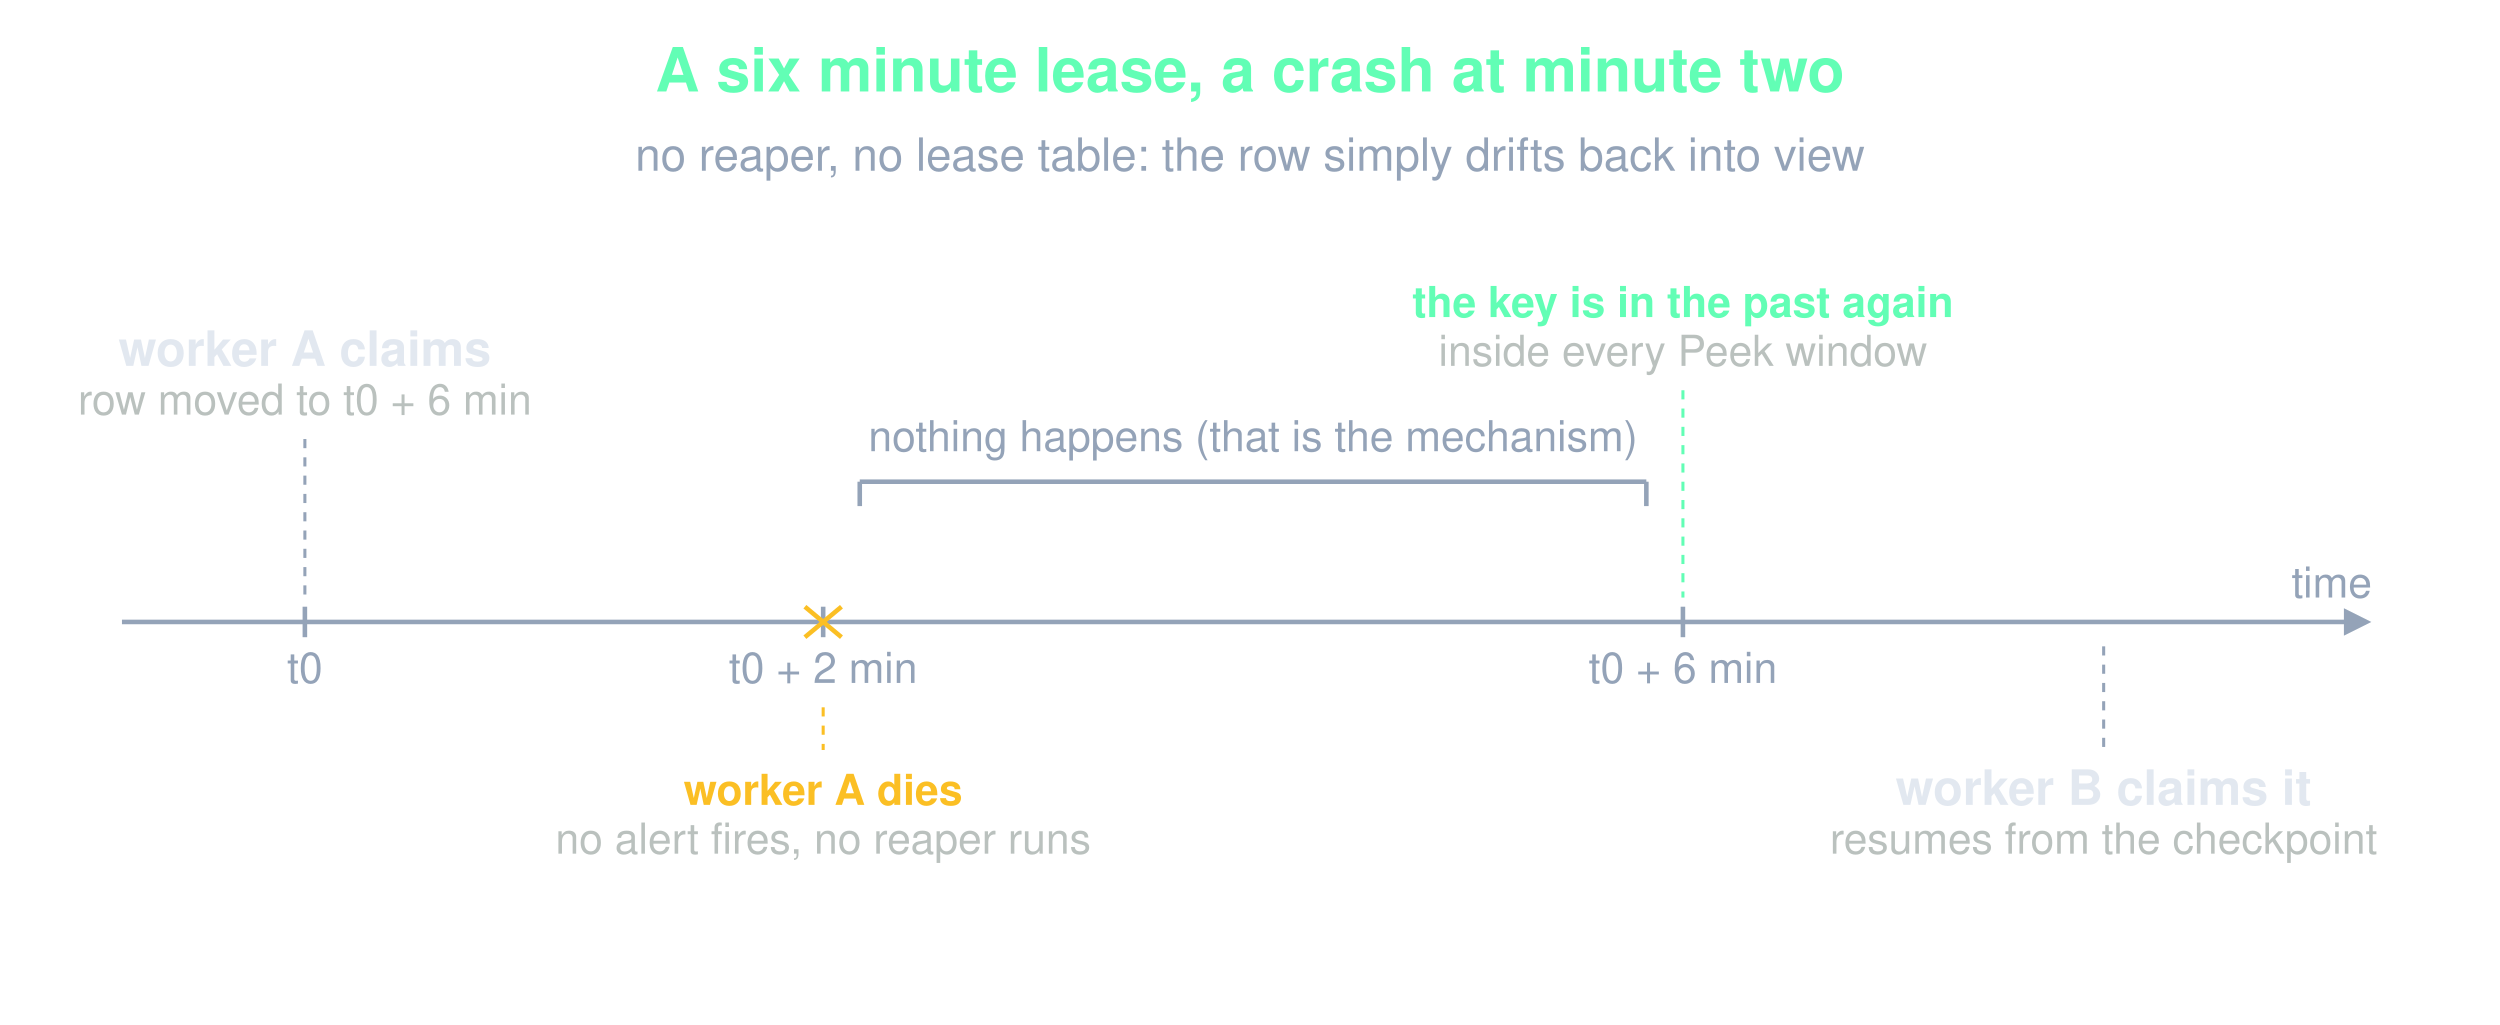
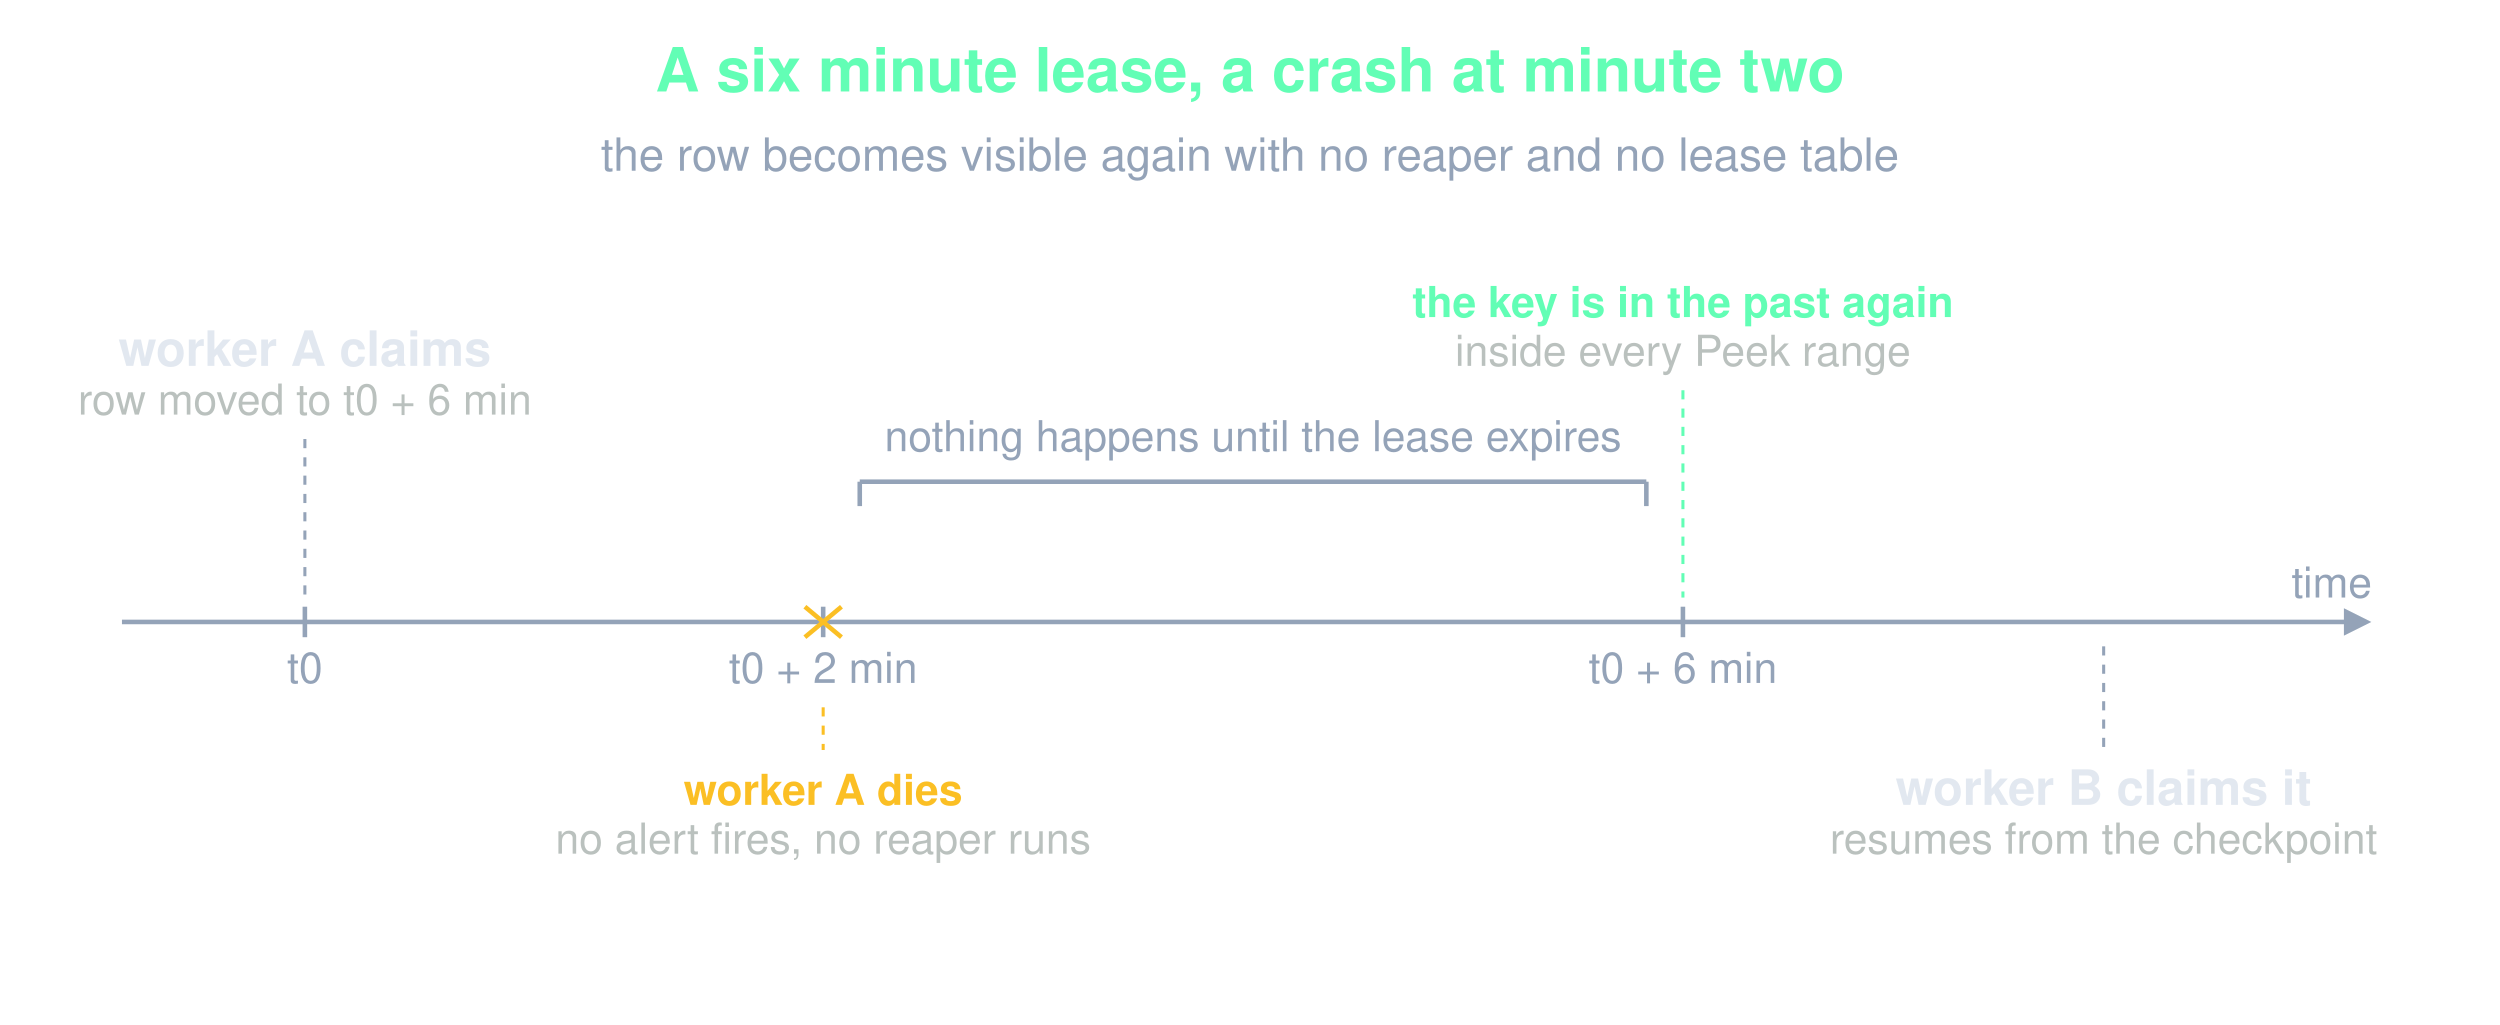
<svg xmlns="http://www.w3.org/2000/svg" viewBox="0 0 820 336" width="820" height="336" preserveAspectRatio="xMidYMid meet" style="background: transparent">
  <style>
    text {
      font-family: "Hanken Grotesk", system-ui, -apple-system, "Segoe UI",
        Helvetica, Arial, sans-serif;
    }
    .title { font-size: 20px; fill: #62feb5; font-weight: 600; }
    .sub { font-size: 15px; fill: #94a3b8; }
    .label { font-size: 16px; fill: #e2e8f0; font-weight: 600; }
    .small { font-size: 14px; fill: #bac1be; }
    .edge { font-size: 14px; fill: #94a3b8; font-weight: 500; }
    .pass-edge { font-size: 14px; fill: #62feb5; font-weight: 600; }
    .fail-edge { font-size: 14px; fill: #fbbf24; font-weight: 600; }
    .box { rx: 6; ry: 6; fill: #1a2e35; stroke: #2a3731; stroke-width: 1; }
    .ghost-box { rx: 6; ry: 6; fill: none; stroke: #94a3b8; stroke-width: 1; stroke-dasharray: 5 4; opacity: 0.7; }
    .hi-box { rx: 6; ry: 6; fill: rgba(98, 254, 181, 0.08); stroke: rgba(98, 254, 181, 0.45); stroke-width: 1; }
    .arrow { stroke: #94a3b8; stroke-width: 1.5; fill: none; }
    .pass-arrow { stroke: #62feb5; stroke-width: 1.5; fill: none; }
    .fail-arrow { stroke: #fbbf24; stroke-width: 1.5; fill: none; }
    .cursor { stroke: #62feb5; stroke-width: 1.5; stroke-dasharray: 5 4; }
    .leader { stroke-width: 1; stroke-dasharray: 3 3; }
  </style>
  <defs>
    <marker id="arrowhead" viewBox="0 0 10 10" refX="8" refY="5" markerWidth="6" markerHeight="6" orient="auto">
      <path d="M0,0 L10,5 L0,10 z" fill="#94a3b8" />
    </marker>
    <marker id="arrowhead-pass" viewBox="0 0 10 10" refX="8" refY="5" markerWidth="6" markerHeight="6" orient="auto">
      <path d="M0,0 L10,5 L0,10 z" fill="#62feb5" />
    </marker>
    <marker id="arrowhead-fail" viewBox="0 0 10 10" refX="8" refY="5" markerWidth="6" markerHeight="6" orient="auto">
      <path d="M0,0 L10,5 L0,10 z" fill="#fbbf24" />
    </marker>
  </defs>
  <text x="410" y="30" text-anchor="middle" class="title">A six minute lease, a crash at minute two</text>
-   <text x="410" y="56" text-anchor="middle" class="sub">no reaper, no lease table: the row simply drifts back into view</text>
+   <text x="410" y="56" text-anchor="middle" class="sub">the row becomes visible again with no reaper and no lease table</text>
  <g transform="translate(0,30)">
    <path d="M40,174 L776,174" class="arrow" marker-end="url(#arrowhead)" />
    <text x="778" y="166" text-anchor="end" class="edge">time</text>
    <line x1="100" y1="169" x2="100" y2="179" class="arrow" />
    <line x1="270" y1="169" x2="270" y2="179" class="arrow" />
    <line x1="552" y1="169" x2="552" y2="179" class="arrow" />
    <text x="100" y="90" text-anchor="middle" class="label">worker A claims</text>
    <text x="100" y="106" text-anchor="middle" class="small">row moved to t0 + 6 min</text>
    <line x1="100" y1="114" x2="100" y2="166" class="arrow leader" />
    <text x="100" y="194" text-anchor="middle" class="edge">t0</text>
    <line x1="264" y1="169" x2="276" y2="179" class="fail-arrow" stroke-width="2" />
    <line x1="276" y1="169" x2="264" y2="179" class="fail-arrow" stroke-width="2" />
    <text x="270" y="194" text-anchor="middle" class="edge">t0 + 2 min</text>
    <line x1="270" y1="202" x2="270" y2="216" class="fail-arrow leader" />
    <text x="270" y="234" text-anchor="middle" class="fail-edge">worker A dies</text>
    <text x="270" y="250" text-anchor="middle" class="small">no alert fires, no reaper runs</text>
    <line x1="282" y1="128" x2="540" y2="128" class="arrow" />
    <line x1="282" y1="128" x2="282" y2="136" class="arrow" />
    <line x1="540" y1="128" x2="540" y2="136" class="arrow" />
-     <text x="411" y="118" text-anchor="middle" class="edge">nothing happens (that is the mechanism)</text>
+     <text x="411" y="118" text-anchor="middle" class="edge">nothing happens until the lease expires</text>
    <text x="552" y="74" text-anchor="middle" class="pass-edge">the key is in the past again</text>
-     <text x="552" y="90" text-anchor="middle" class="small">inside every Peek window</text>
+     <text x="552" y="90" text-anchor="middle" class="small">inside every Peek range</text>
    <line x1="552" y1="98" x2="552" y2="166" class="pass-arrow leader" />
    <text x="552" y="194" text-anchor="middle" class="edge">t0 + 6 min</text>
    <line x1="690" y1="182" x2="690" y2="216" class="arrow leader" />
    <text x="690" y="234" text-anchor="middle" class="label">worker B claims it</text>
    <text x="690" y="250" text-anchor="middle" class="small">resumes from the checkpoint</text>
  </g>
</svg>
